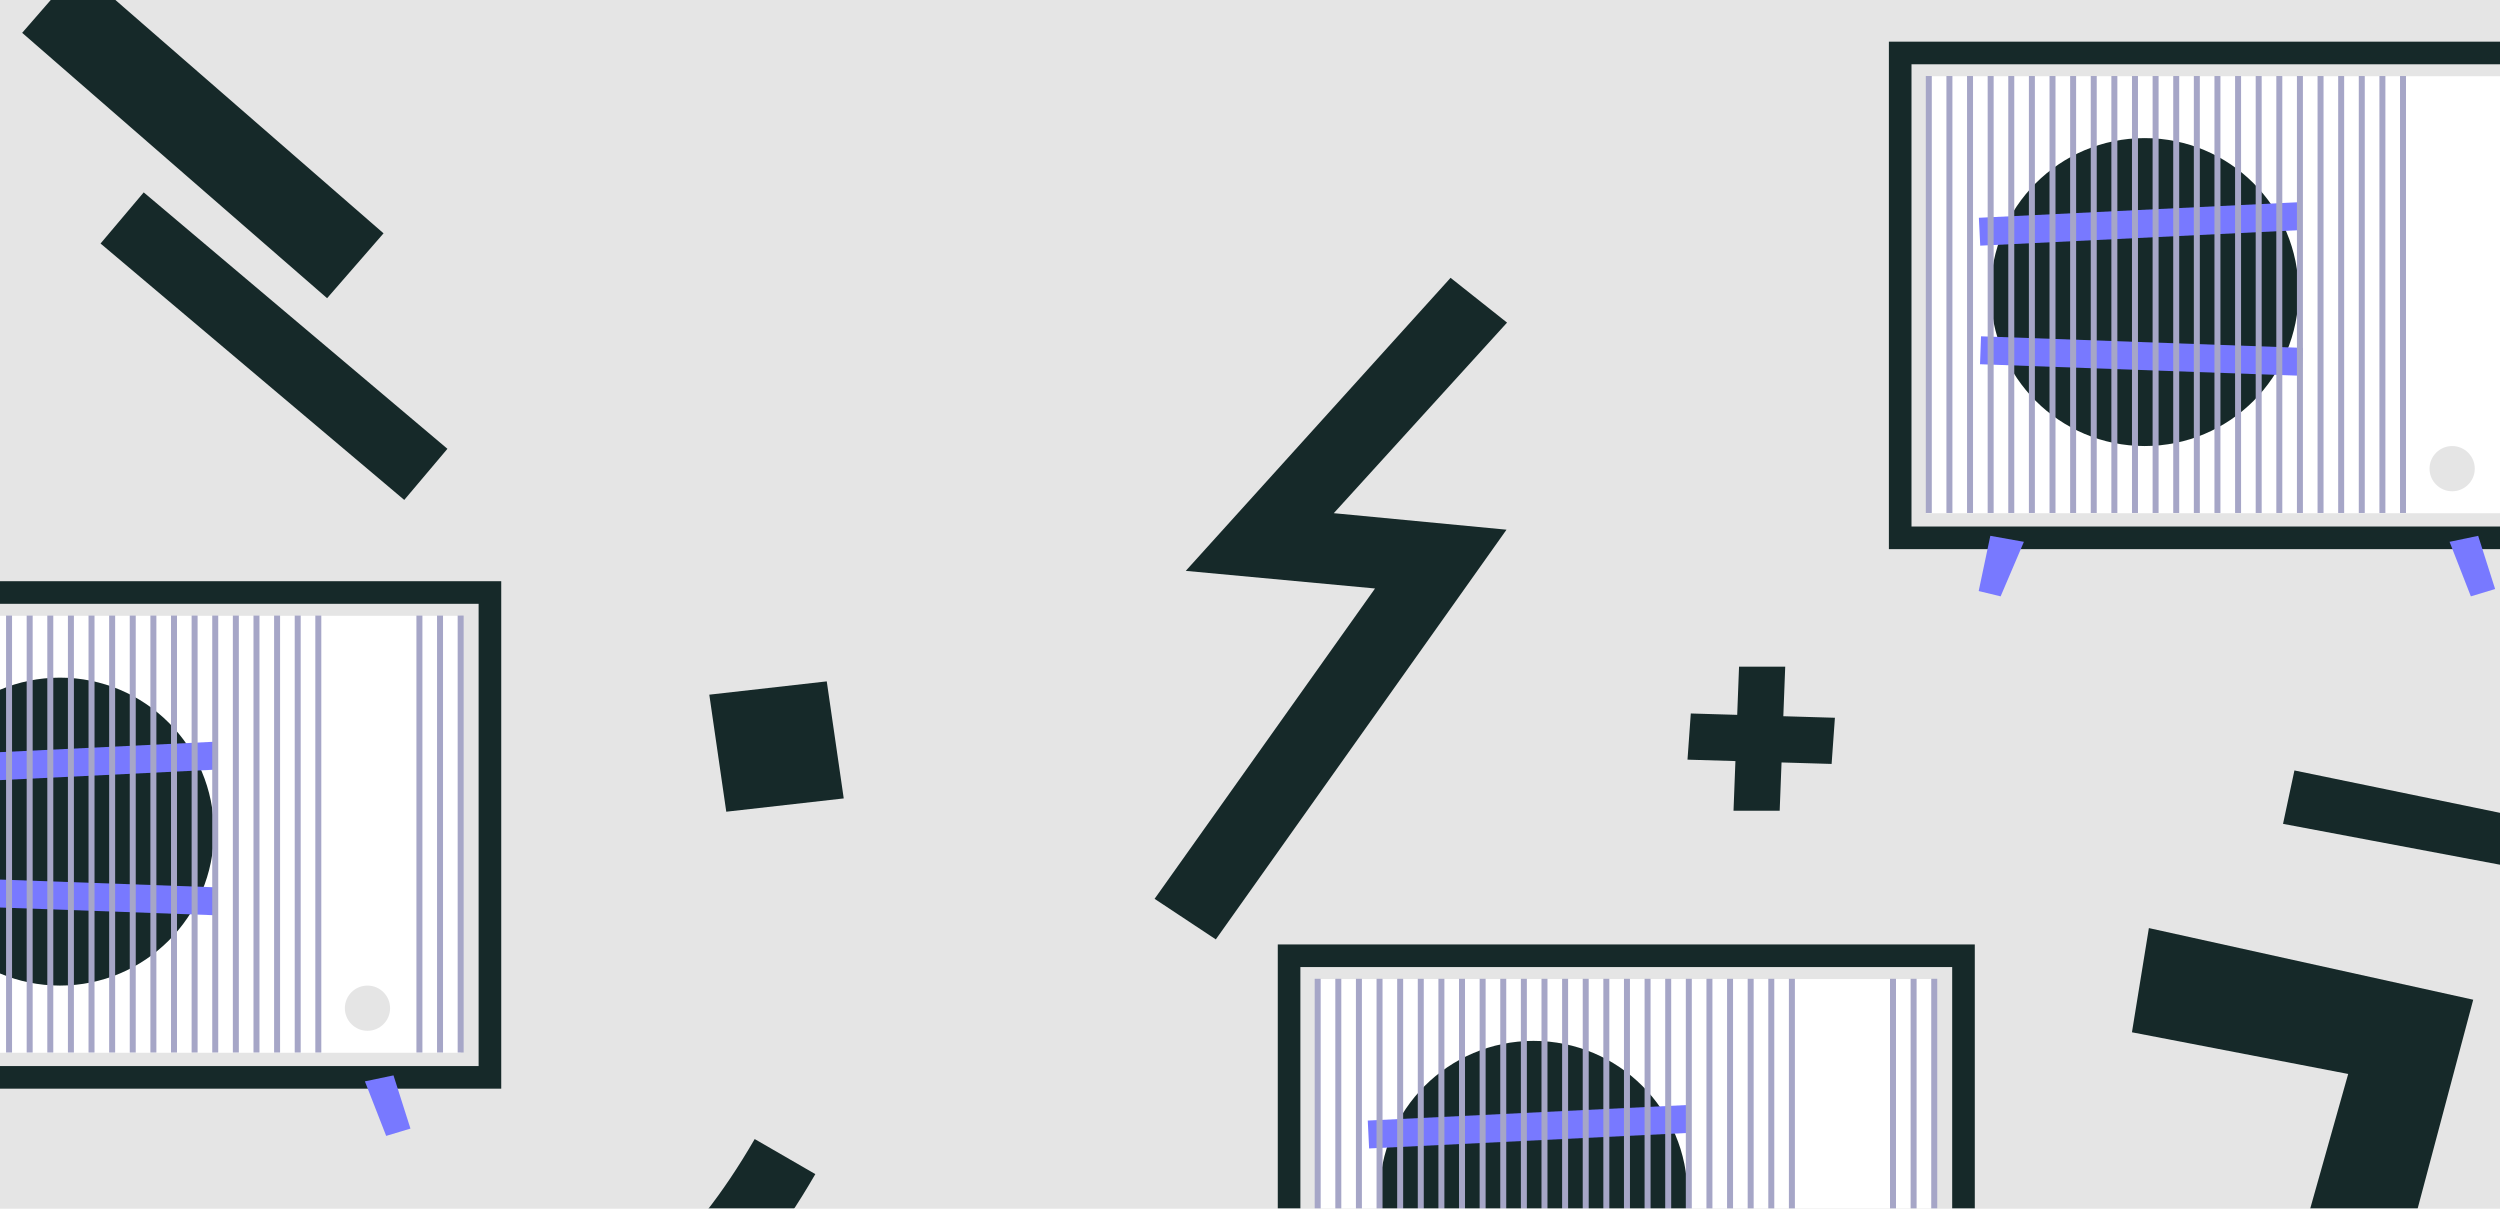
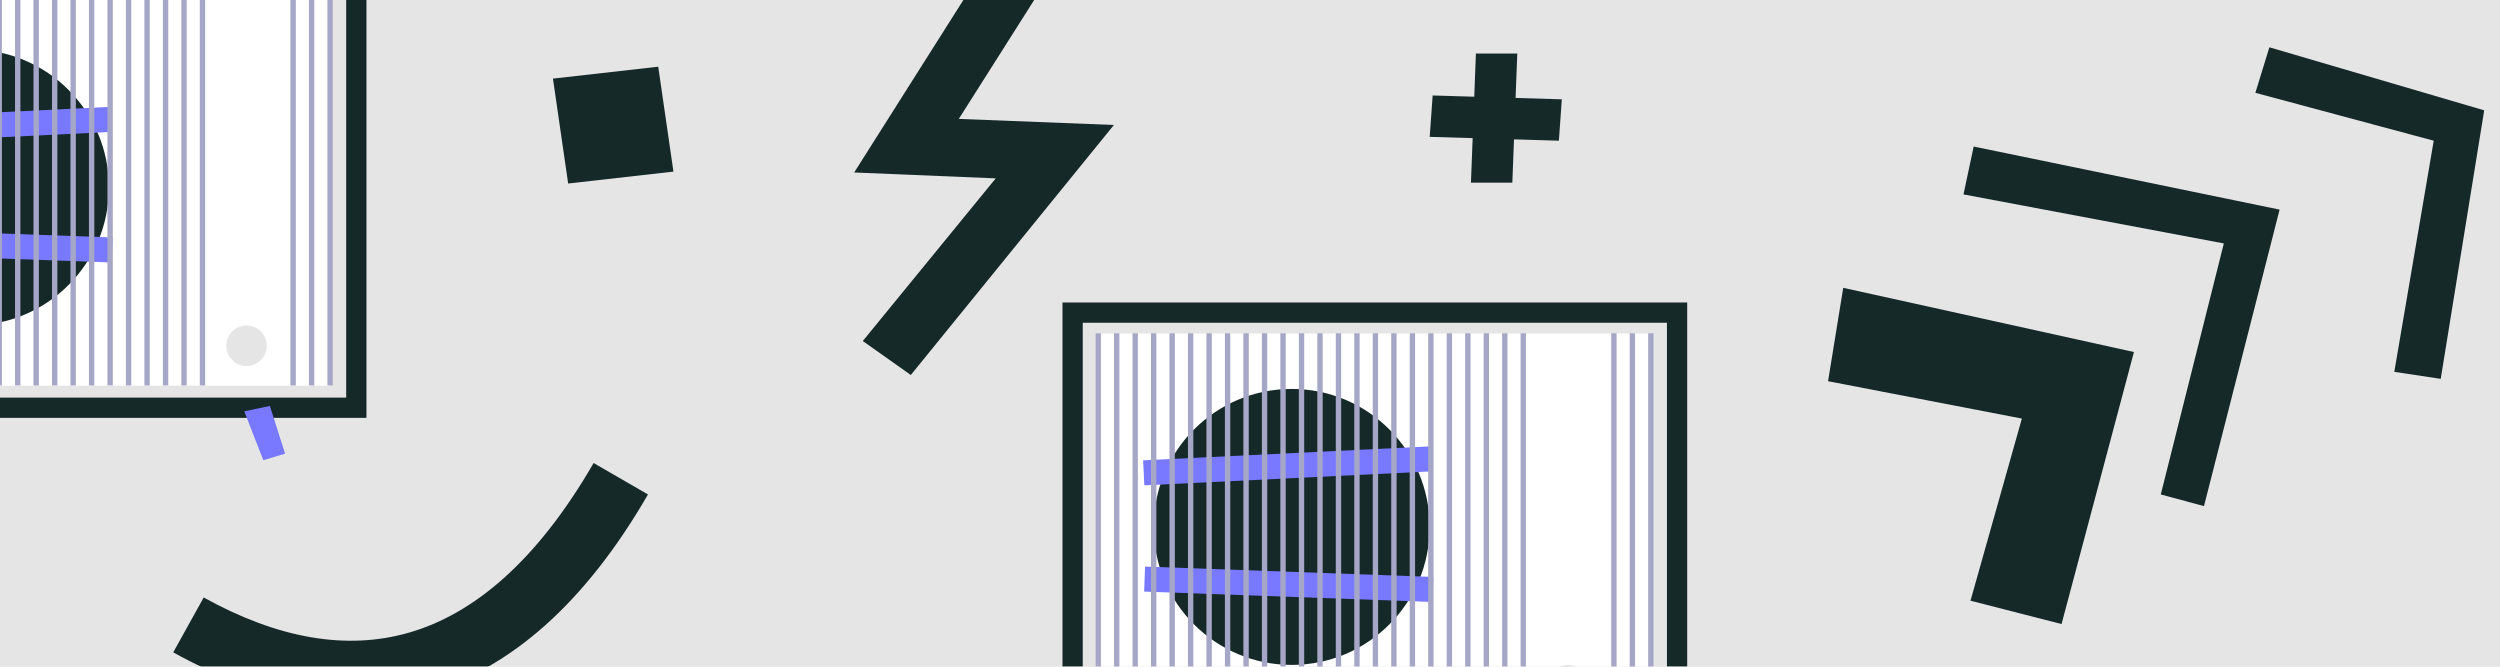
- <svg xmlns="http://www.w3.org/2000/svg" width="360" height="174" viewBox="0 0 360 174" fill="none">
-   <mask id="mask0" mask-type="alpha" maskUnits="userSpaceOnUse" x="0" y="0" width="360" height="174">
-     <path d="M360 0H0V174H360V0Z" fill="#E5E5E5" />
+ <svg xmlns="http://www.w3.org/2000/svg" width="360" height="96" viewBox="0 0 360 96" fill="none">
+   <mask id="mask0" mask-type="alpha" maskUnits="userSpaceOnUse" x="0" y="0" width="360" height="96">
+     <rect width="360" height="96" fill="#C4C4C4" />
  </mask>
  <g mask="url(#mask0)">
-     <path d="M724 0H0V247.461H724V0Z" fill="#E5E5E5" />
-     <path d="M102.139 100.033L119.053 98.117L121.498 114.972L104.583 116.887L102.139 100.033Z" fill="#162929" />
-     <path fill-rule="evenodd" clip-rule="evenodd" d="M81.91 200.935C95.36 197.019 107.327 186.509 117.408 169.072L108.675 164.023C99.397 180.072 89.231 188.297 79.091 191.249C68.974 194.194 57.858 192.188 46.031 185.621L41.134 194.441C54.501 201.862 68.434 204.857 81.91 200.935Z" fill="#162929" />
-     <path fill-rule="evenodd" clip-rule="evenodd" d="M55.23 33.6L11.319 -4.612L3.191 4.728L47.102 42.94L55.23 33.6ZM64.429 64.628L20.695 27.703L14.478 35.066L58.213 71.99L64.429 64.628Z" fill="#162929" />
-     <path d="M208.882 40.006L217.014 46.456L192.064 73.898L216.937 76.275L175.077 135.273L166.26 129.431L198.004 84.741L170.749 82.205L208.882 40.006Z" fill="#162929" />
-     <path fill-rule="evenodd" clip-rule="evenodd" d="M-28.193 83.693H72.177V156.768H-28.193V83.693ZM-24.937 86.949V153.512H68.921V86.949H-24.937Z" fill="#162929" />
-     <rect x="-22.83" y="88.674" width="89.165" height="62.923" fill="white" />
-     <circle cx="8.633" cy="119.752" r="22.172" fill="#162929" />
-     <circle cx="52.916" cy="145.18" r="3.256" fill="#E5E5E5" />
-     <path fill-rule="evenodd" clip-rule="evenodd" d="M31.061 106.799L-15.238 109.052L-15.043 113.07L31.257 110.817L31.061 106.799ZM31.397 127.787L-14.928 126.121L-15.072 130.141L31.253 131.807L31.397 127.787Z" fill="#7879FF" />
-     <path fill-rule="evenodd" clip-rule="evenodd" d="M-22.879 151.563L-22.879 88.639H-22.017L-22.017 151.563H-22.879ZM-5.065 151.563L-5.065 88.639H-4.203L-4.203 151.563H-5.065ZM12.749 88.639V151.563H13.611L13.611 88.639H12.749ZM30.563 151.563V88.639H31.425L31.425 151.563H30.563ZM-13.972 88.639L-13.972 151.563H-13.11L-13.11 88.639H-13.972ZM3.842 151.563L3.842 88.639H4.704L4.704 151.563H3.842ZM21.656 88.639V151.563H22.518L22.518 88.639H21.656ZM39.47 151.563V88.639H40.332L40.332 151.563H39.47ZM59.965 88.639L59.965 151.563H60.827V88.639H59.965ZM-19.91 151.563L-19.91 88.639H-19.048L-19.048 151.563H-19.91ZM-2.096 88.639L-2.096 151.563H-1.234L-1.234 88.639H-2.096ZM15.718 151.563V88.639H16.58L16.58 151.563H15.718ZM33.532 88.639V151.563H34.394L34.394 88.639H33.532ZM-11.003 151.563L-11.003 88.639H-10.141L-10.141 151.563H-11.003ZM6.811 88.639L6.811 151.563H7.673L7.673 88.639H6.811ZM24.625 151.563V88.639H25.487L25.487 151.563H24.625ZM42.439 88.639L42.439 151.563H43.301V88.639H42.439ZM62.934 151.563L62.934 88.639H63.796V151.563H62.934ZM-16.942 88.639L-16.942 151.563H-16.08L-16.08 88.639H-16.942ZM0.873 151.563L0.873 88.639H1.735L1.735 151.563H0.873ZM18.685 88.639V151.563H19.547L19.547 88.639H18.685ZM36.501 151.563V88.639H37.363L37.363 151.563H36.501ZM-8.034 88.639L-8.034 151.563H-7.172L-7.172 88.639H-8.034ZM9.78 151.563V88.639H10.642L10.642 151.563H9.78ZM27.594 88.639V151.563H28.456L28.456 88.639H27.594ZM45.406 151.563L45.406 88.639H46.268V151.563H45.406ZM65.903 88.639L65.903 151.563H66.765V88.639H65.903Z" fill="#A6A6C7" />
-     <path d="M52.545 155.716L56.663 154.854L59.105 162.516L55.61 163.569L52.545 155.716Z" fill="#7879FF" />
-     <path fill-rule="evenodd" clip-rule="evenodd" d="M257.072 96H250.423L250.156 102.939L243.474 102.74L243 109.39L249.9 109.595L249.625 116.747H256.274L256.542 109.792L263.753 110.007L264.227 103.357L256.798 103.136L257.072 96Z" fill="#162929" />
-     <path fill-rule="evenodd" clip-rule="evenodd" d="M412.416 105.129L377.903 95L375.652 102.315L404.306 110.008L397.973 147.144L405.432 148.27L412.416 105.129ZM330.397 110.945L379.544 121.078L367.396 168.716L360.456 166.84L370.585 126.513L328.757 118.635L330.397 110.945ZM309.438 133.643L356.144 143.959L344.514 187.663L329.884 183.912L338.138 154.651L307 148.649L309.438 133.643Z" fill="#162929" />
-     <path fill-rule="evenodd" clip-rule="evenodd" d="M184 136H284.371V209.075H184V136ZM187.256 139.256V205.819H281.115V139.256H187.256Z" fill="#162929" />
-     <rect x="189.363" y="140.98" width="89.165" height="62.923" fill="white" />
-     <circle cx="220.826" cy="172.058" r="22.172" fill="#162929" />
-     <path fill-rule="evenodd" clip-rule="evenodd" d="M243.257 159.107L196.957 161.36L197.153 165.378L243.452 163.124L243.257 159.107ZM243.592 180.094L197.268 178.429L197.123 182.449L243.448 184.114L243.592 180.094Z" fill="#7879FF" />
-     <path fill-rule="evenodd" clip-rule="evenodd" d="M189.316 203.87L189.316 140.946H190.178L190.178 203.87H189.316ZM207.13 203.87L207.13 140.946H207.992L207.992 203.87H207.13ZM224.944 140.946V203.87H225.806L225.806 140.946H224.944ZM242.758 203.87V140.946H243.62L243.62 203.87H242.758ZM198.223 140.946L198.223 203.87H199.085L199.085 140.946H198.223ZM216.037 203.87L216.037 140.946H216.899L216.899 203.87H216.037ZM233.851 140.946V203.87H234.713L234.713 140.946H233.851ZM251.665 203.87V140.946H252.527L252.527 203.87H251.665ZM272.161 140.946L272.161 203.87H273.023V140.946H272.161ZM192.285 203.87L192.285 140.946H193.147L193.147 203.87H192.285ZM210.099 140.946L210.099 203.87H210.961L210.961 140.946H210.099ZM227.913 203.87V140.946H228.775L228.775 203.87H227.913ZM245.727 140.946V203.87H246.589L246.589 140.946H245.727ZM201.192 203.87L201.192 140.946H202.054L202.054 203.87H201.192ZM219.006 140.946L219.006 203.87H219.868L219.868 140.946H219.006ZM236.82 203.87V140.946H237.682L237.682 203.87H236.82ZM254.634 140.946L254.634 203.87H255.496V140.946H254.634ZM275.13 203.87L275.13 140.946H275.992V203.87H275.13ZM195.253 140.946L195.253 203.87H196.115L196.115 140.946H195.253ZM213.068 203.87L213.068 140.946H213.93L213.93 203.87H213.068ZM230.881 140.946V203.87H231.743L231.743 140.946H230.881ZM248.696 203.87V140.946H249.558L249.558 203.87H248.696ZM204.161 140.946L204.161 203.87H205.023L205.023 140.946H204.161ZM221.975 203.87V140.946H222.837L222.837 203.87H221.975ZM239.789 140.946V203.87H240.651L240.651 140.946H239.789ZM257.602 203.87L257.602 140.946H258.464V203.87H257.602ZM278.099 140.946L278.099 203.87H278.961V140.946H278.099Z" fill="#A6A6C7" />
-     <path fill-rule="evenodd" clip-rule="evenodd" d="M272 6H372.371V79.075H272V6ZM275.256 9.256V75.819H369.115V9.256H275.256Z" fill="#162929" />
-     <rect x="277.363" y="10.98" width="89.165" height="62.923" fill="white" />
-     <circle cx="308.826" cy="42.058" r="22.172" fill="#162929" />
-     <circle cx="353.11" cy="67.487" r="3.256" fill="#E5E5E5" />
-     <path fill-rule="evenodd" clip-rule="evenodd" d="M331.257 29.107L284.957 31.36L285.153 35.377L331.452 33.124L331.257 29.107ZM331.592 50.094L285.268 48.429L285.123 52.449L331.448 54.114L331.592 50.094Z" fill="#7879FF" />
-     <path fill-rule="evenodd" clip-rule="evenodd" d="M277.316 73.87L277.316 10.946H278.178L278.178 73.87H277.316ZM295.13 73.87L295.13 10.946H295.992L295.992 73.87H295.13ZM312.944 10.946V73.87H313.806L313.806 10.946H312.944ZM330.758 73.87V10.946H331.62L331.62 73.87H330.758ZM286.223 10.946L286.223 73.87H287.085L287.085 10.946H286.223ZM304.037 73.87L304.037 10.946H304.899L304.899 73.87H304.037ZM321.851 10.946V73.87H322.713L322.713 10.946H321.851ZM339.665 73.87V10.946H340.527L340.527 73.87H339.665ZM360.161 10.946L360.161 73.87H361.023V10.946H360.161ZM280.285 73.87L280.285 10.946H281.147L281.147 73.87H280.285ZM298.099 10.946L298.099 73.87H298.961L298.961 10.946H298.099ZM315.913 73.87V10.946H316.775L316.775 73.87H315.913ZM333.727 10.946V73.87H334.589L334.589 10.946H333.727ZM289.192 73.87L289.192 10.946H290.054L290.054 73.87H289.192ZM307.006 10.946L307.006 73.87H307.868L307.868 10.946H307.006ZM324.82 73.87V10.946H325.682L325.682 73.87H324.82ZM342.634 10.946L342.634 73.87H343.496V10.946H342.634ZM363.13 73.87L363.13 10.946H363.992V73.87H363.13ZM283.253 10.946L283.253 73.87H284.115L284.115 10.946H283.253ZM301.068 73.87L301.068 10.946H301.93L301.93 73.87H301.068ZM318.881 10.946V73.87H319.743L319.743 10.946H318.881ZM336.696 73.87V10.946H337.558L337.558 73.87H336.696ZM292.161 10.946L292.161 73.87H293.023L293.023 10.946H292.161ZM309.975 73.87V10.946H310.837L310.837 73.87H309.975ZM327.789 10.946V73.87H328.651L328.651 10.946H327.789ZM345.602 73.87L345.602 10.946H346.464V73.87H345.602ZM366.099 10.946L366.099 73.87H366.961V10.946H366.099Z" fill="#A6A6C7" />
-     <path d="M286.606 77.159L291.442 78.021L288.09 85.875L284.93 85.109L286.606 77.159Z" fill="#7879FF" />
-     <path d="M352.738 78.021L356.857 77.159L359.299 84.821L355.803 85.875L352.738 78.021Z" fill="#7879FF" />
+     <mask id="mask1" mask-type="alpha" maskUnits="userSpaceOnUse" x="0" y="-56" width="360" height="152">
+       <path d="M360 -56H0V96H360V-56Z" fill="#E5E5E5" />
+     </mask>
+     <g mask="url(#mask1)">
+       <path d="M636.999 -78.339H-11.924V143.461H636.999V-78.339Z" fill="#E5E5E5" />
+       <path d="M79.624 11.32L94.785 9.603L96.976 24.71L81.815 26.427L79.624 11.32Z" fill="#162929" />
+       <path fill-rule="evenodd" clip-rule="evenodd" d="M61.491 99.76C73.547 96.251 84.273 86.831 93.309 71.201L85.481 66.676C77.165 81.061 68.054 88.433 58.965 91.079C49.898 93.718 39.934 91.92 29.333 86.035L24.944 93.939C36.925 100.591 49.413 103.276 61.491 99.76Z" fill="#162929" />
+       <path d="M131.155 54L124.241 49.106L143.386 25.686L123 24.837L154.555 -25L162 -20.631L138.068 17.122L160.405 17.996L131.155 54Z" fill="#162929" />
+       <path fill-rule="evenodd" clip-rule="evenodd" d="M-37.193 -5.324H52.769V60.173H-37.193V-5.324ZM-34.275 -2.406V57.255H49.851V-2.406H-34.275Z" fill="#162929" />
+       <rect x="-32.387" y="-0.86" width="79.919" height="56.398" fill="white" />
+       <circle cx="-4.186" cy="26.994" r="19.872" fill="#162929" />
+       <circle cx="35.506" cy="49.787" r="2.919" fill="#E5E5E5" />
+       <path fill-rule="evenodd" clip-rule="evenodd" d="M15.918 15.386L-25.581 17.405L-25.406 21.006L16.093 18.987L15.918 15.386ZM16.218 34.197L-25.303 32.704L-25.432 36.307L16.089 37.8L16.218 34.197Z" fill="#7879FF" />
+       <path fill-rule="evenodd" clip-rule="evenodd" d="M-32.431 55.507L-32.431 -0.892H-31.658L-31.658 55.507H-32.431ZM-16.463 55.507L-16.463 -0.892H-15.691L-15.691 55.507H-16.463ZM-0.496 -0.892L-0.496 55.507H0.276L0.276 -0.892H-0.496ZM15.469 55.507L15.469 -0.892H16.242L16.242 55.507H15.469ZM-24.446 -0.892L-24.446 55.507H-23.674L-23.674 -0.892H-24.446ZM-8.481 55.507L-8.481 -0.892H-7.708L-7.708 55.507H-8.481ZM7.486 -0.892L7.486 55.507H8.259L8.259 -0.892H7.486ZM23.453 55.507L23.453 -0.892H24.226L24.226 55.507H23.453ZM41.824 -0.892V55.507H42.597V-0.892H41.824ZM-29.77 55.507L-29.77 -0.892H-28.997L-28.997 55.507H-29.77ZM-13.803 -0.892L-13.803 55.507H-13.03L-13.03 -0.892H-13.803ZM2.165 55.507L2.165 -0.892H2.937L2.937 55.507H2.165ZM18.132 -0.892L18.132 55.507H18.904L18.904 -0.892H18.132ZM-21.785 55.507L-21.785 -0.892H-21.013L-21.013 55.507H-21.785ZM-5.82 -0.892L-5.82 55.507H-5.047L-5.047 -0.892H-5.82ZM10.147 55.507L10.147 -0.892H10.92L10.92 55.507H10.147ZM26.114 -0.892L26.114 55.507H26.887L26.887 -0.892H26.114ZM44.485 55.507V-0.892H45.258V55.507H44.485ZM-27.109 -0.892L-27.109 55.507H-26.336L-26.336 -0.892H-27.109ZM-11.142 55.507L-11.142 -0.892H-10.369L-10.369 55.507H-11.142ZM4.824 -0.892L4.824 55.507H5.596L5.596 -0.892H4.824ZM20.793 55.507L20.793 -0.892H21.565L21.565 55.507H20.793ZM-19.124 -0.892L-19.124 55.507H-18.352L-18.352 -0.892H-19.124ZM-3.157 55.507L-3.157 -0.892H-2.385L-2.385 55.507H-3.157ZM12.808 -0.892L12.808 55.507H13.581L13.581 -0.892H12.808ZM28.773 55.507L28.773 -0.892H29.546L29.546 55.507H28.773ZM47.146 -0.892V55.507H47.919V-0.892H47.146Z" fill="#A6A6C7" />
+       <path d="M35.173 59.23L38.864 58.457L41.053 65.324L37.92 66.269L35.173 59.23Z" fill="#7879FF" />
+       <path fill-rule="evenodd" clip-rule="evenodd" d="M218.491 7.706H212.531L212.292 13.926L206.302 13.748L205.877 19.707L212.062 19.891L211.816 26.301H217.776L218.016 20.068L224.478 20.26L224.902 14.301L218.245 14.103L218.491 7.706Z" fill="#162929" />
+       <path fill-rule="evenodd" clip-rule="evenodd" d="M357.725 15.888L326.79 6.81L324.773 13.366L350.456 20.262L344.779 53.547L351.465 54.555L357.725 15.888ZM284.211 21.101L328.262 30.183L317.373 72.882L311.153 71.201L320.231 35.055L282.741 27.994L284.211 21.101ZM265.426 41.446L307.288 50.692L296.864 89.864L283.751 86.502L291.149 60.275L263.24 54.895L265.426 41.446Z" fill="#162929" />
+       <path fill-rule="evenodd" clip-rule="evenodd" d="M152.996 43.559H242.959V109.056H152.996V43.559ZM155.915 46.477V106.138H240.04V46.477H155.915Z" fill="#162929" />
+       <rect x="157.803" y="48.023" width="79.919" height="56.398" fill="white" />
+       <circle cx="186.003" cy="75.877" r="19.872" fill="#162929" />
+       <circle cx="225.695" cy="98.67" r="2.919" fill="#E5E5E5" />
+       <path fill-rule="evenodd" clip-rule="evenodd" d="M206.108 64.269L164.609 66.288L164.785 69.889L206.283 67.87L206.108 64.269ZM206.409 83.08L164.888 81.587L164.758 85.19L206.279 86.683L206.409 83.08Z" fill="#7879FF" />
+       <path fill-rule="evenodd" clip-rule="evenodd" d="M157.76 104.391L157.76 47.992H158.532L158.532 104.391H157.76ZM173.727 104.391L173.727 47.992H174.499L174.499 104.391H173.727ZM189.694 47.992L189.694 104.391H190.467L190.467 47.992H189.694ZM205.659 104.391L205.659 47.992H206.432L206.432 104.391H205.659ZM165.744 47.992L165.744 104.391H166.517L166.517 47.992H165.744ZM181.71 104.391L181.71 47.992H182.482L182.482 104.391H181.71ZM197.677 47.992L197.677 104.391H198.449L198.449 47.992H197.677ZM213.644 104.391L213.644 47.992H214.416L214.416 104.391H213.644ZM232.015 47.992V104.391H232.787V47.992H232.015ZM160.421 104.391L160.421 47.992H161.193L161.193 104.391H160.421ZM176.388 47.992L176.388 104.391H177.16L177.16 47.992H176.388ZM192.355 104.391L192.355 47.992H193.128L193.128 104.391H192.355ZM208.322 47.992L208.322 104.391H209.095L209.095 47.992H208.322ZM168.405 104.391L168.405 47.992H169.178L169.178 104.391H168.405ZM184.37 47.992L184.37 104.391H185.143L185.143 47.992H184.37ZM200.338 104.391L200.338 47.992H201.11L201.11 104.391H200.338ZM216.305 47.992L216.305 104.391H217.077L217.077 47.992H216.305ZM234.675 104.391V47.992H235.448V104.391H234.675ZM163.082 47.992L163.082 104.391H163.854L163.854 47.992H163.082ZM179.049 104.391L179.049 47.992H179.821L179.821 104.391H179.049ZM195.014 47.992L195.014 104.391H195.787L195.787 47.992H195.014ZM210.983 104.391L210.983 47.992H211.756L211.756 104.391H210.983ZM171.066 47.992L171.066 104.391H171.839L171.839 47.992H171.066ZM187.033 104.391L187.033 47.992H187.806L187.806 104.391H187.033ZM202.999 47.992L202.999 104.391H203.771L203.771 47.992H202.999ZM218.964 104.391L218.964 47.992H219.736L219.736 104.391H218.964ZM237.336 47.992V104.391H238.109V47.992H237.336Z" fill="#A6A6C7" />
+     </g>
  </g>
</svg>
